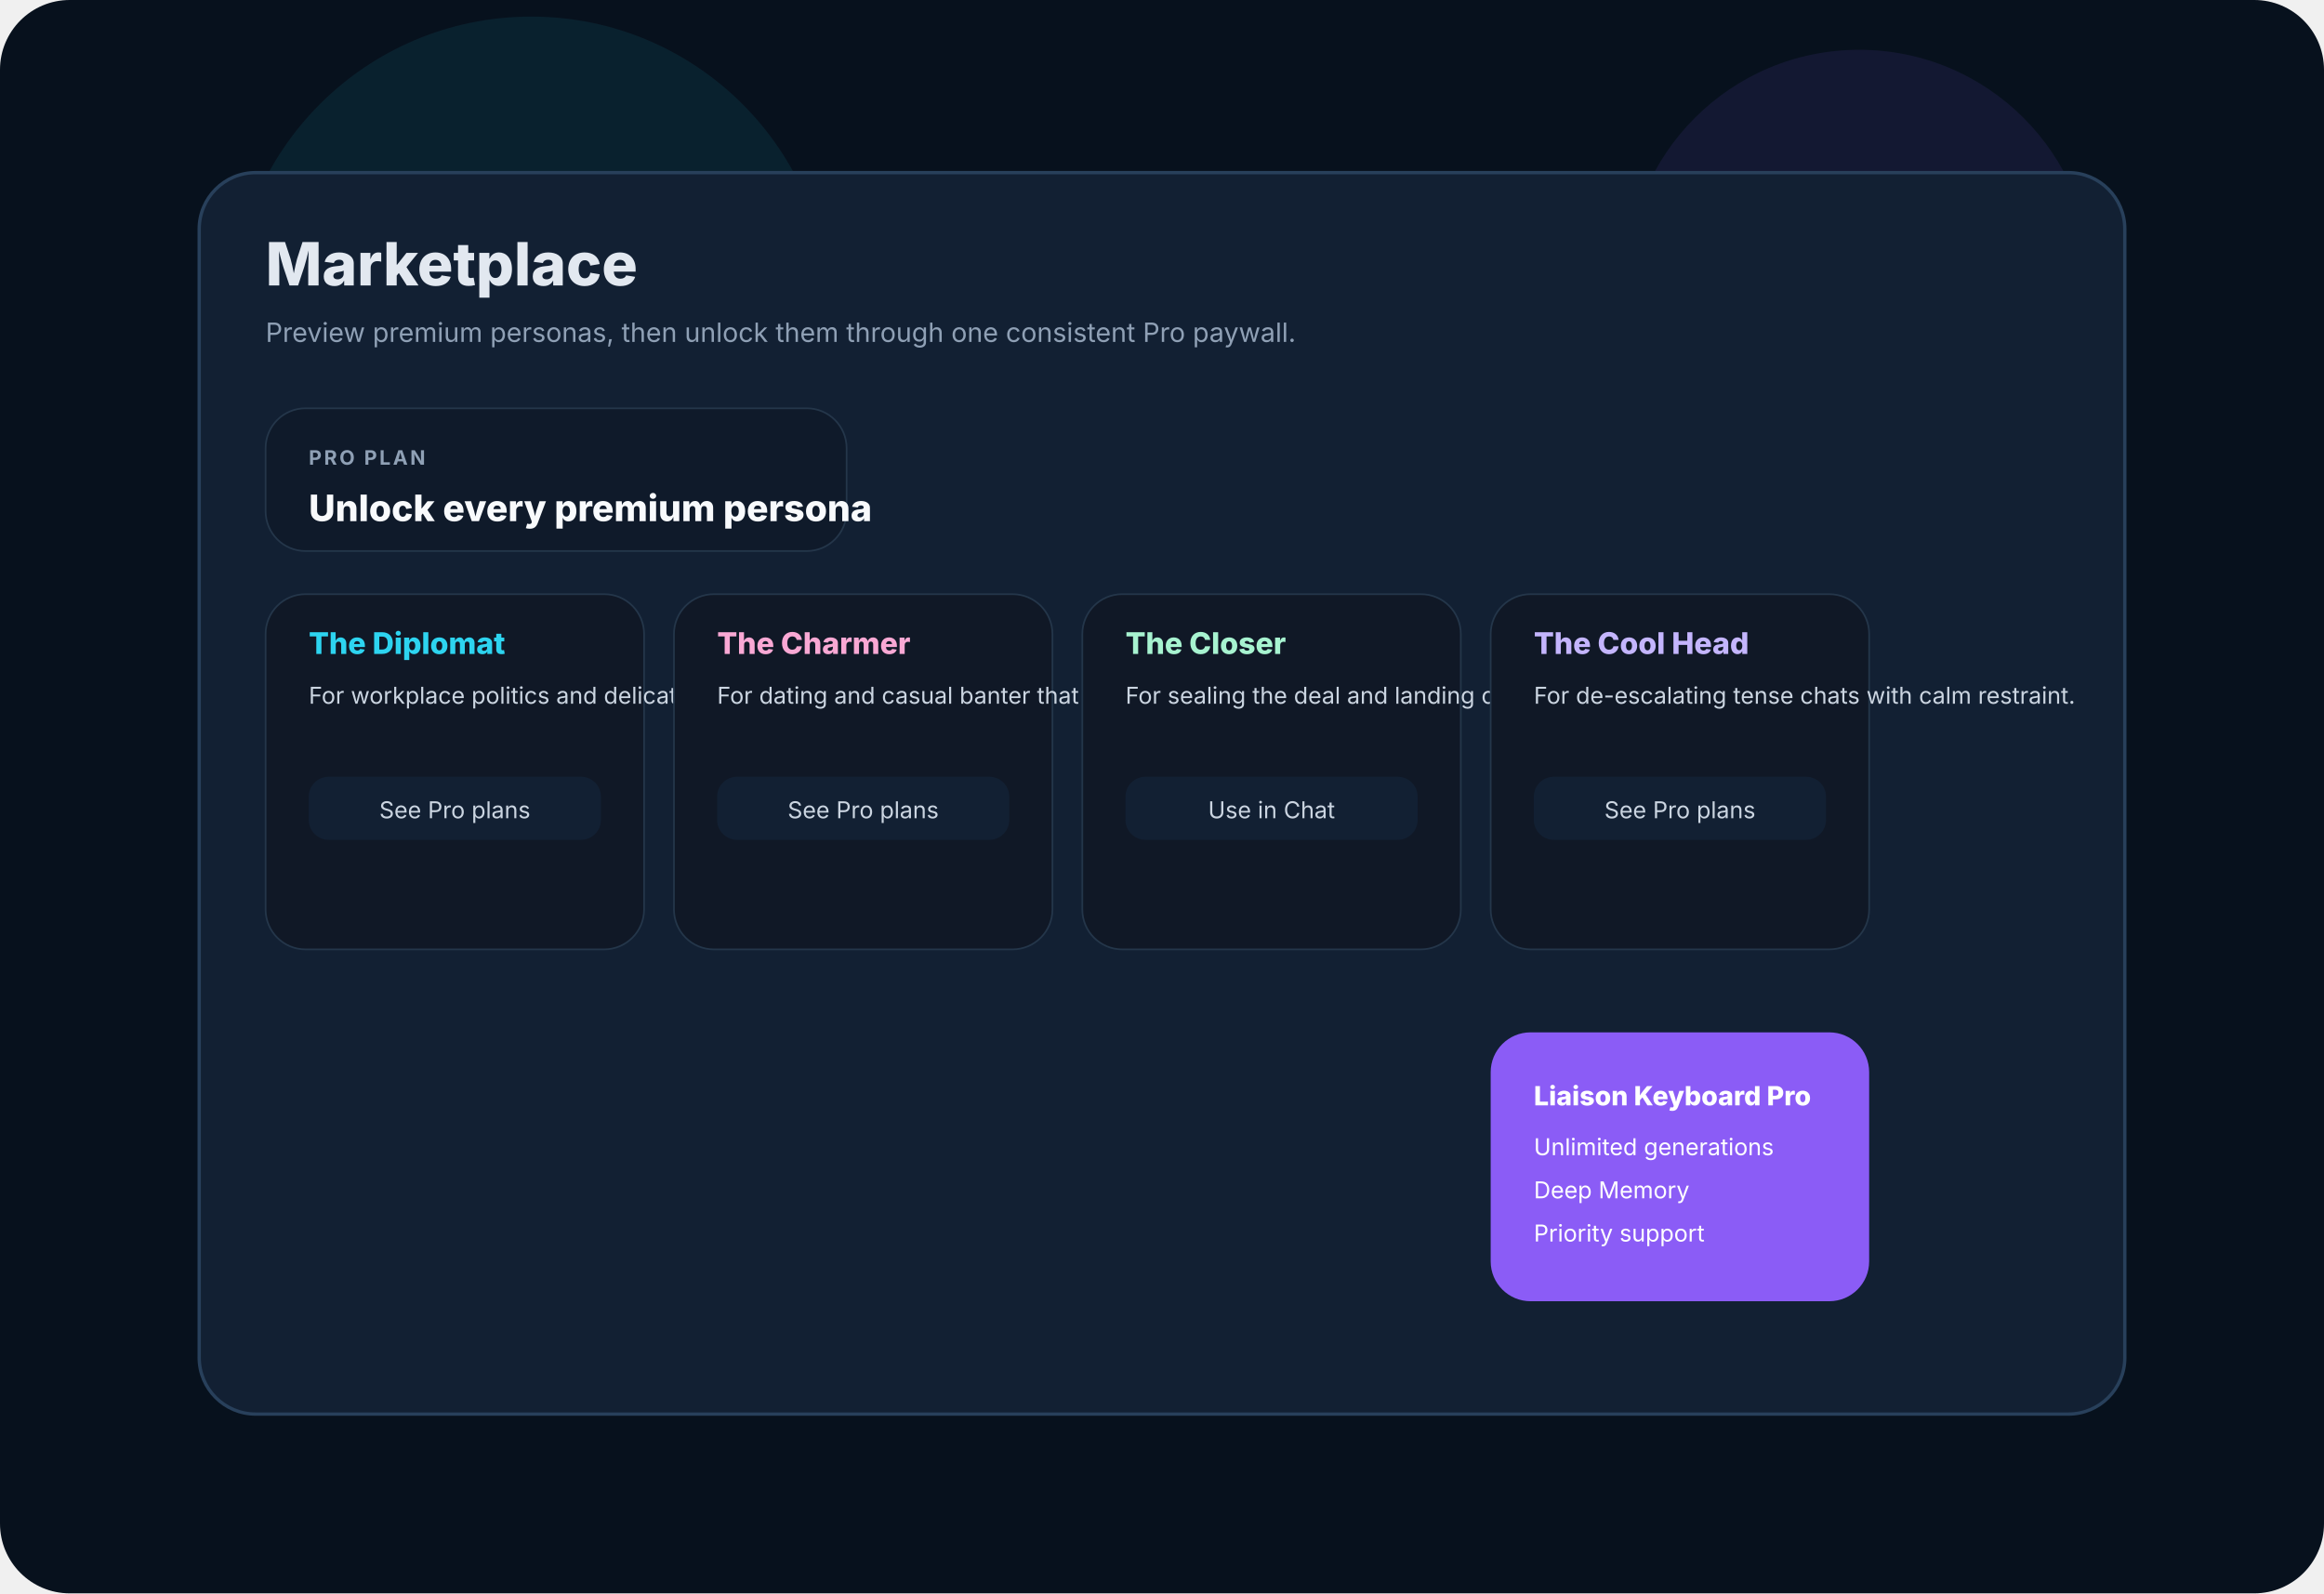
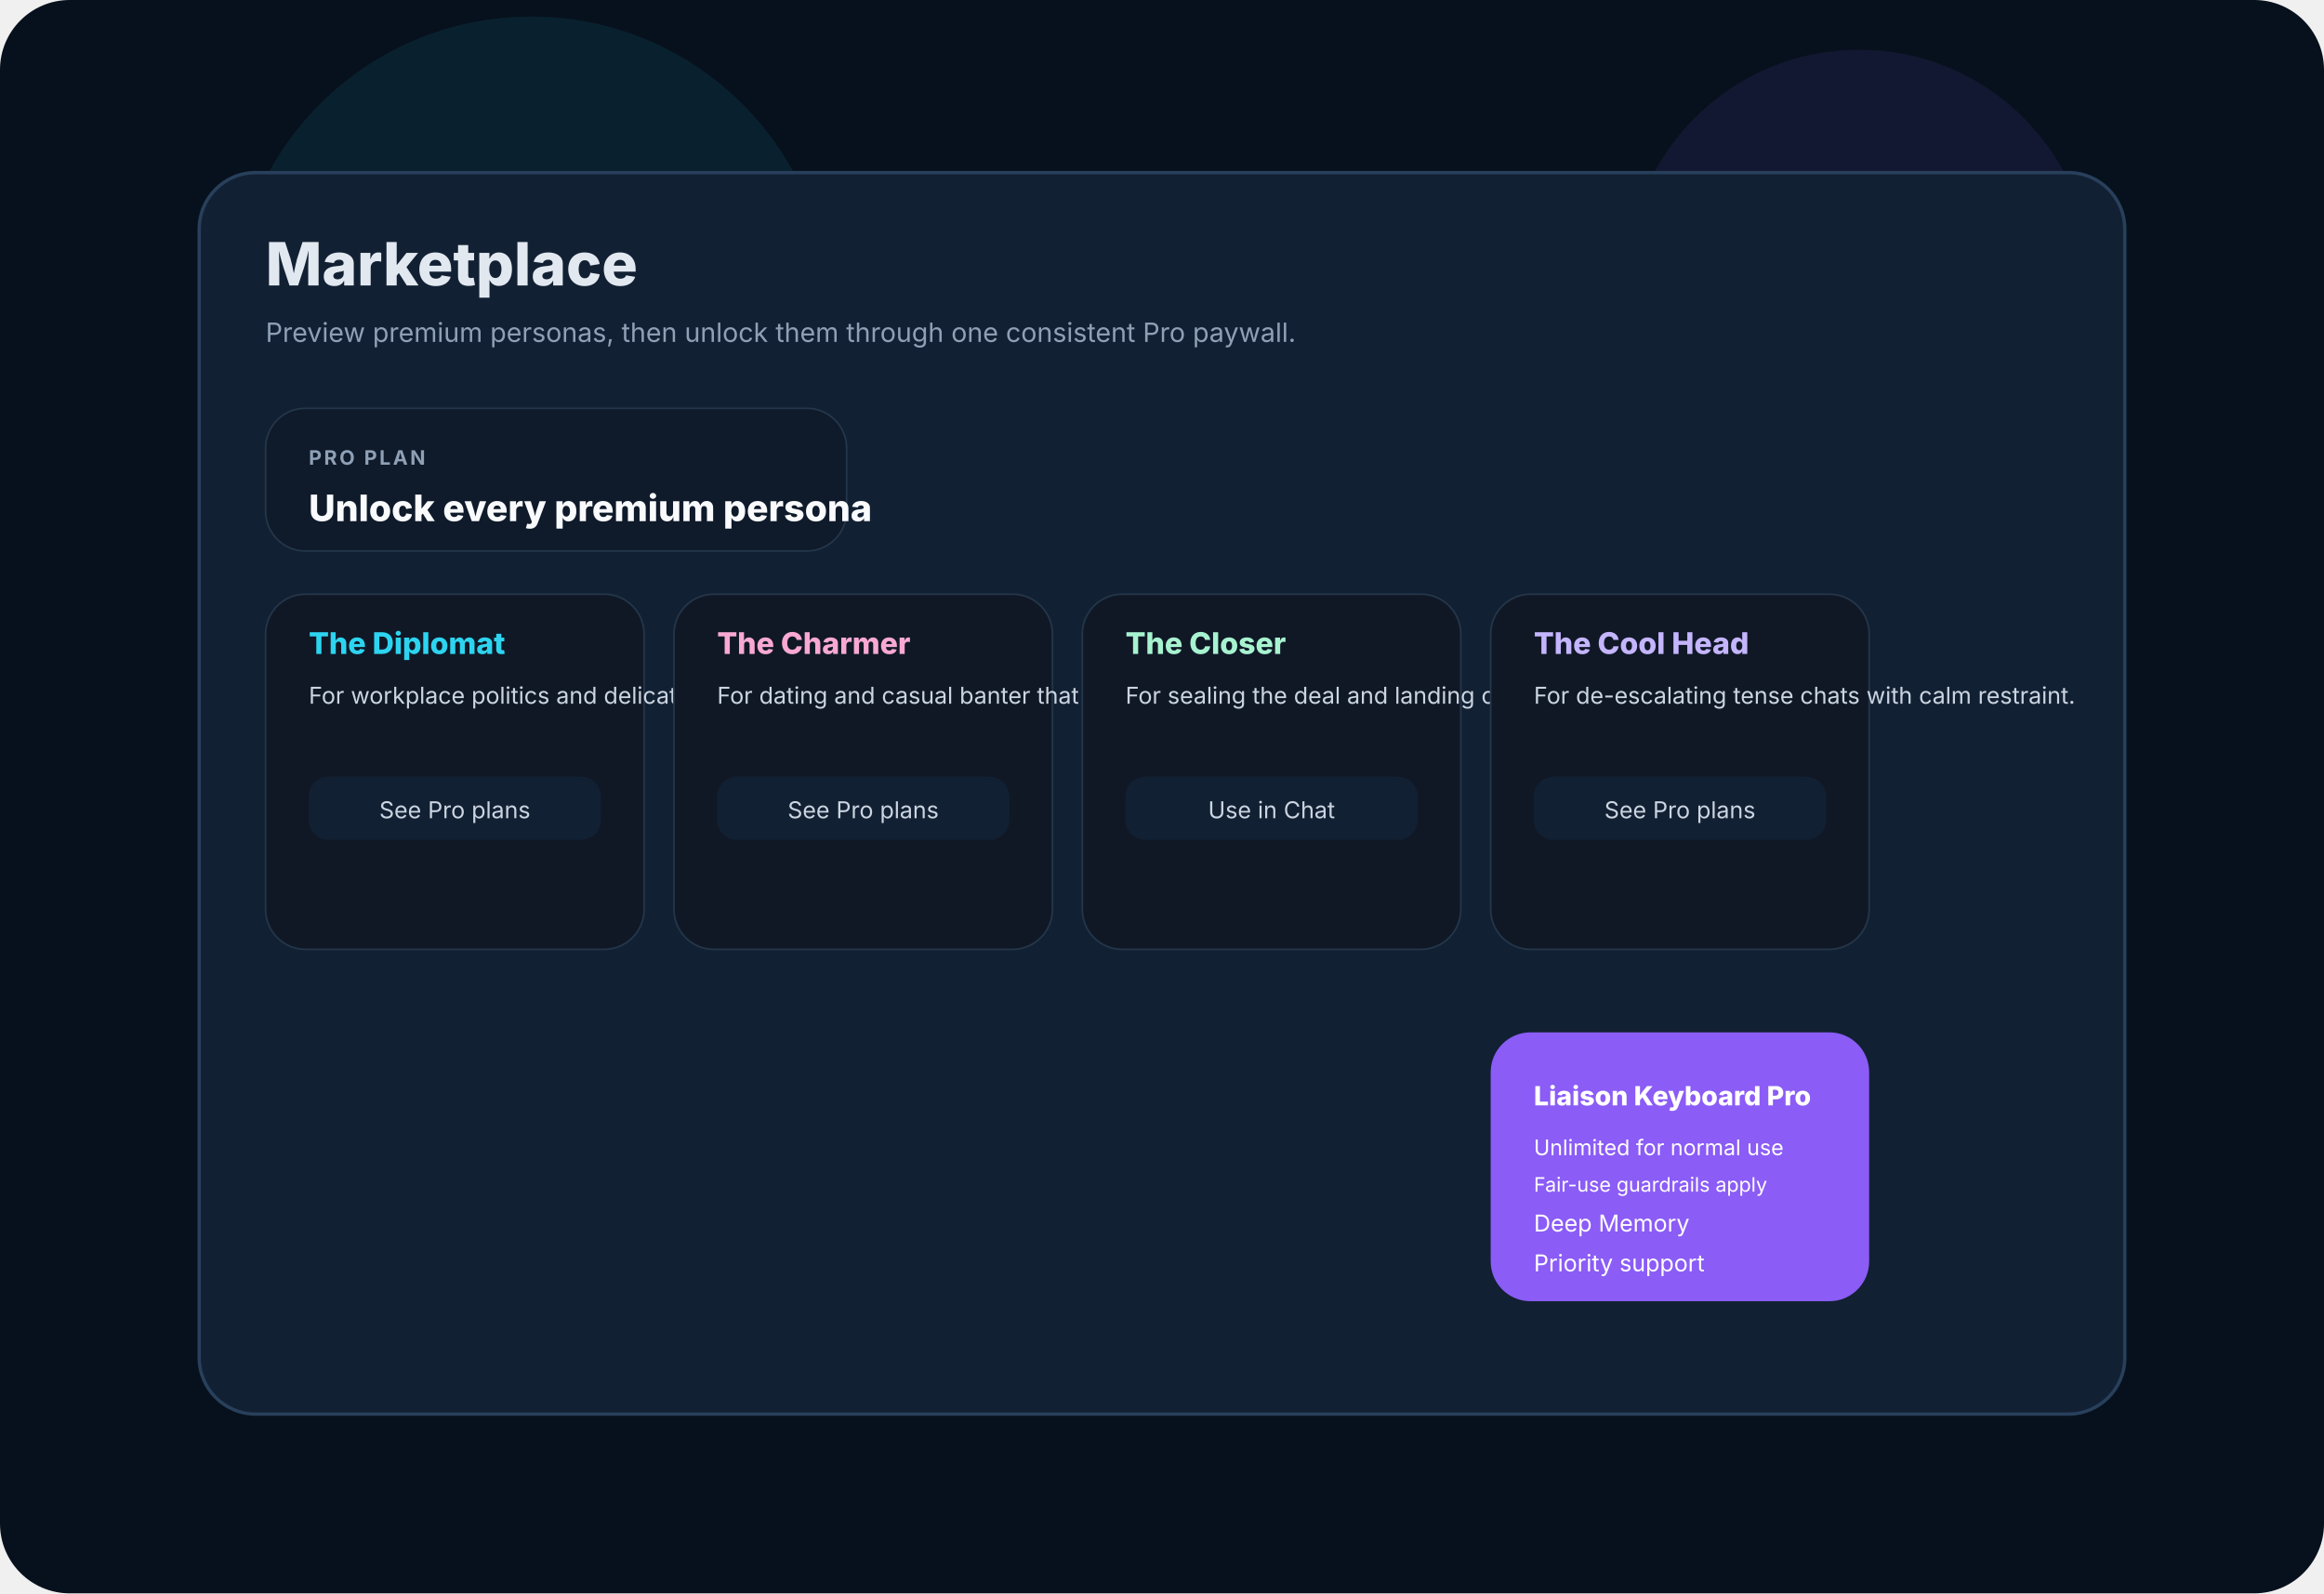
<svg xmlns="http://www.w3.org/2000/svg" viewBox="0 0 1400 960" role="img" aria-labelledby="t d">
  <defs>
    <linearGradient id="bg" x1="140" y1="80" x2="1260" y2="880">
      <stop offset="0" stop-color="#07111d" />
      <stop offset="1" stop-color="#020617" />
    </linearGradient>
    <linearGradient id="card" x1="300" y1="130" x2="1100" y2="830">
      <stop offset="0" stop-color="#122033" />
      <stop offset="1" stop-color="#0b1422" />
    </linearGradient>
    <linearGradient id="pro" x1="880" y1="180" x2="1180" y2="740">
      <stop offset="0" stop-color="#8b5cf6" />
      <stop offset="1" stop-color="#2dd4f0" />
    </linearGradient>
  </defs>
  <rect width="1400" height="960" rx="42" fill="url(#bg)" />
  <circle cx="320" cy="190" r="180" fill="#2dd4f0" fill-opacity=".08" />
  <circle cx="1120" cy="170" r="140" fill="#8b5cf6" fill-opacity=".10" />
  <rect x="120" y="104" width="1160" height="748" rx="34" fill="url(#card)" stroke="#28405b" stroke-width="2" />
  <text x="160" y="172" fill="#e2e8f0" font-family="Inter,Segoe UI,Arial,sans-serif" font-size="36" font-weight="800">Marketplace</text>
  <text x="160" y="206" fill="#8fa0b5" font-family="Inter,Segoe UI,Arial,sans-serif" font-size="16">Preview premium personas, then unlock them through one consistent Pro paywall.</text>
  <rect x="160" y="246" width="350" height="86" rx="24" fill="#0f1a2a" stroke="#24364a" />
  <text x="186" y="280" fill="#8fa0b5" font-family="Inter,Segoe UI,Arial,sans-serif" font-size="12" font-weight="700" letter-spacing="1.4">PRO PLAN</text>
  <text x="186" y="314" fill="#f8fafc" font-family="Inter,Segoe UI,Arial,sans-serif" font-size="22" font-weight="800">Unlock every premium persona</text>
  <g font-family="Inter,Segoe UI,Arial,sans-serif">
    <rect x="160" y="358" width="228" height="214" rx="24" fill="#101826" stroke="#24364a" />
    <text x="186" y="394" fill="#2dd4f0" font-size="18" font-weight="800">The Diplomat</text>
    <text x="186" y="424" fill="#cbd5e1" font-size="14">For workplace politics and delicate professional situations.</text>
    <rect x="186" y="468" width="176" height="38" rx="12" fill="#122033" />
    <text x="274" y="493" fill="#cbd5e1" font-size="14" text-anchor="middle">See Pro plans</text>
    <rect x="406" y="358" width="228" height="214" rx="24" fill="#101826" stroke="#24364a" />
    <text x="432" y="394" fill="#f9a8d4" font-size="18" font-weight="800">The Charmer</text>
    <text x="432" y="424" fill="#cbd5e1" font-size="14">For dating and casual banter that feels warm and confident.</text>
    <rect x="432" y="468" width="176" height="38" rx="12" fill="#122033" />
    <text x="520" y="493" fill="#cbd5e1" font-size="14" text-anchor="middle">See Pro plans</text>
    <rect x="652" y="358" width="228" height="214" rx="24" fill="#101826" stroke="#24364a" />
    <text x="678" y="394" fill="#a7f3d0" font-size="18" font-weight="800">The Closer</text>
    <text x="678" y="424" fill="#cbd5e1" font-size="14">For sealing the deal and landing clear next steps.</text>
    <rect x="678" y="468" width="176" height="38" rx="12" fill="#122033" />
    <text x="766" y="493" fill="#cbd5e1" font-size="14" text-anchor="middle">Use in Chat</text>
    <rect x="898" y="358" width="228" height="214" rx="24" fill="#101826" stroke="#24364a" />
    <text x="924" y="394" fill="#c4b5fd" font-size="18" font-weight="800">The Cool Head</text>
    <text x="924" y="424" fill="#cbd5e1" font-size="14">For de-escalating tense chats with calm restraint.</text>
    <rect x="924" y="468" width="176" height="38" rx="12" fill="#122033" />
    <text x="1012" y="493" fill="#cbd5e1" font-size="14" text-anchor="middle">See Pro plans</text>
  </g>
  <rect x="898" y="622" width="228" height="162" rx="24" fill="url(#pro)" />
  <text x="924" y="666" fill="#fff" font-family="Inter,Segoe UI,Arial,sans-serif" font-size="16" font-weight="800">Liaison Keyboard Pro</text>
-   <text x="924" y="696" fill="#fff" font-family="Inter,Segoe UI,Arial,sans-serif" font-size="14">Unlimited generations</text>
-   <text x="924" y="722" fill="#fff" font-family="Inter,Segoe UI,Arial,sans-serif" font-size="14">Deep Memory</text>
-   <text x="924" y="748" fill="#fff" font-family="Inter,Segoe UI,Arial,sans-serif" font-size="14">Priority support</text>
+   <text x="924" y="696" fill="#fff" font-family="Inter,Segoe UI,Arial,sans-serif" font-size="13">Unlimited for normal use</text>
+   <text x="924" y="718" fill="#fff" font-family="Inter,Segoe UI,Arial,sans-serif" font-size="12">Fair-use guardrails apply</text>
+   <text x="924" y="742" fill="#fff" font-family="Inter,Segoe UI,Arial,sans-serif" font-size="14">Deep Memory</text>
+   <text x="924" y="766" fill="#fff" font-family="Inter,Segoe UI,Arial,sans-serif" font-size="14">Priority support</text>
</svg>
